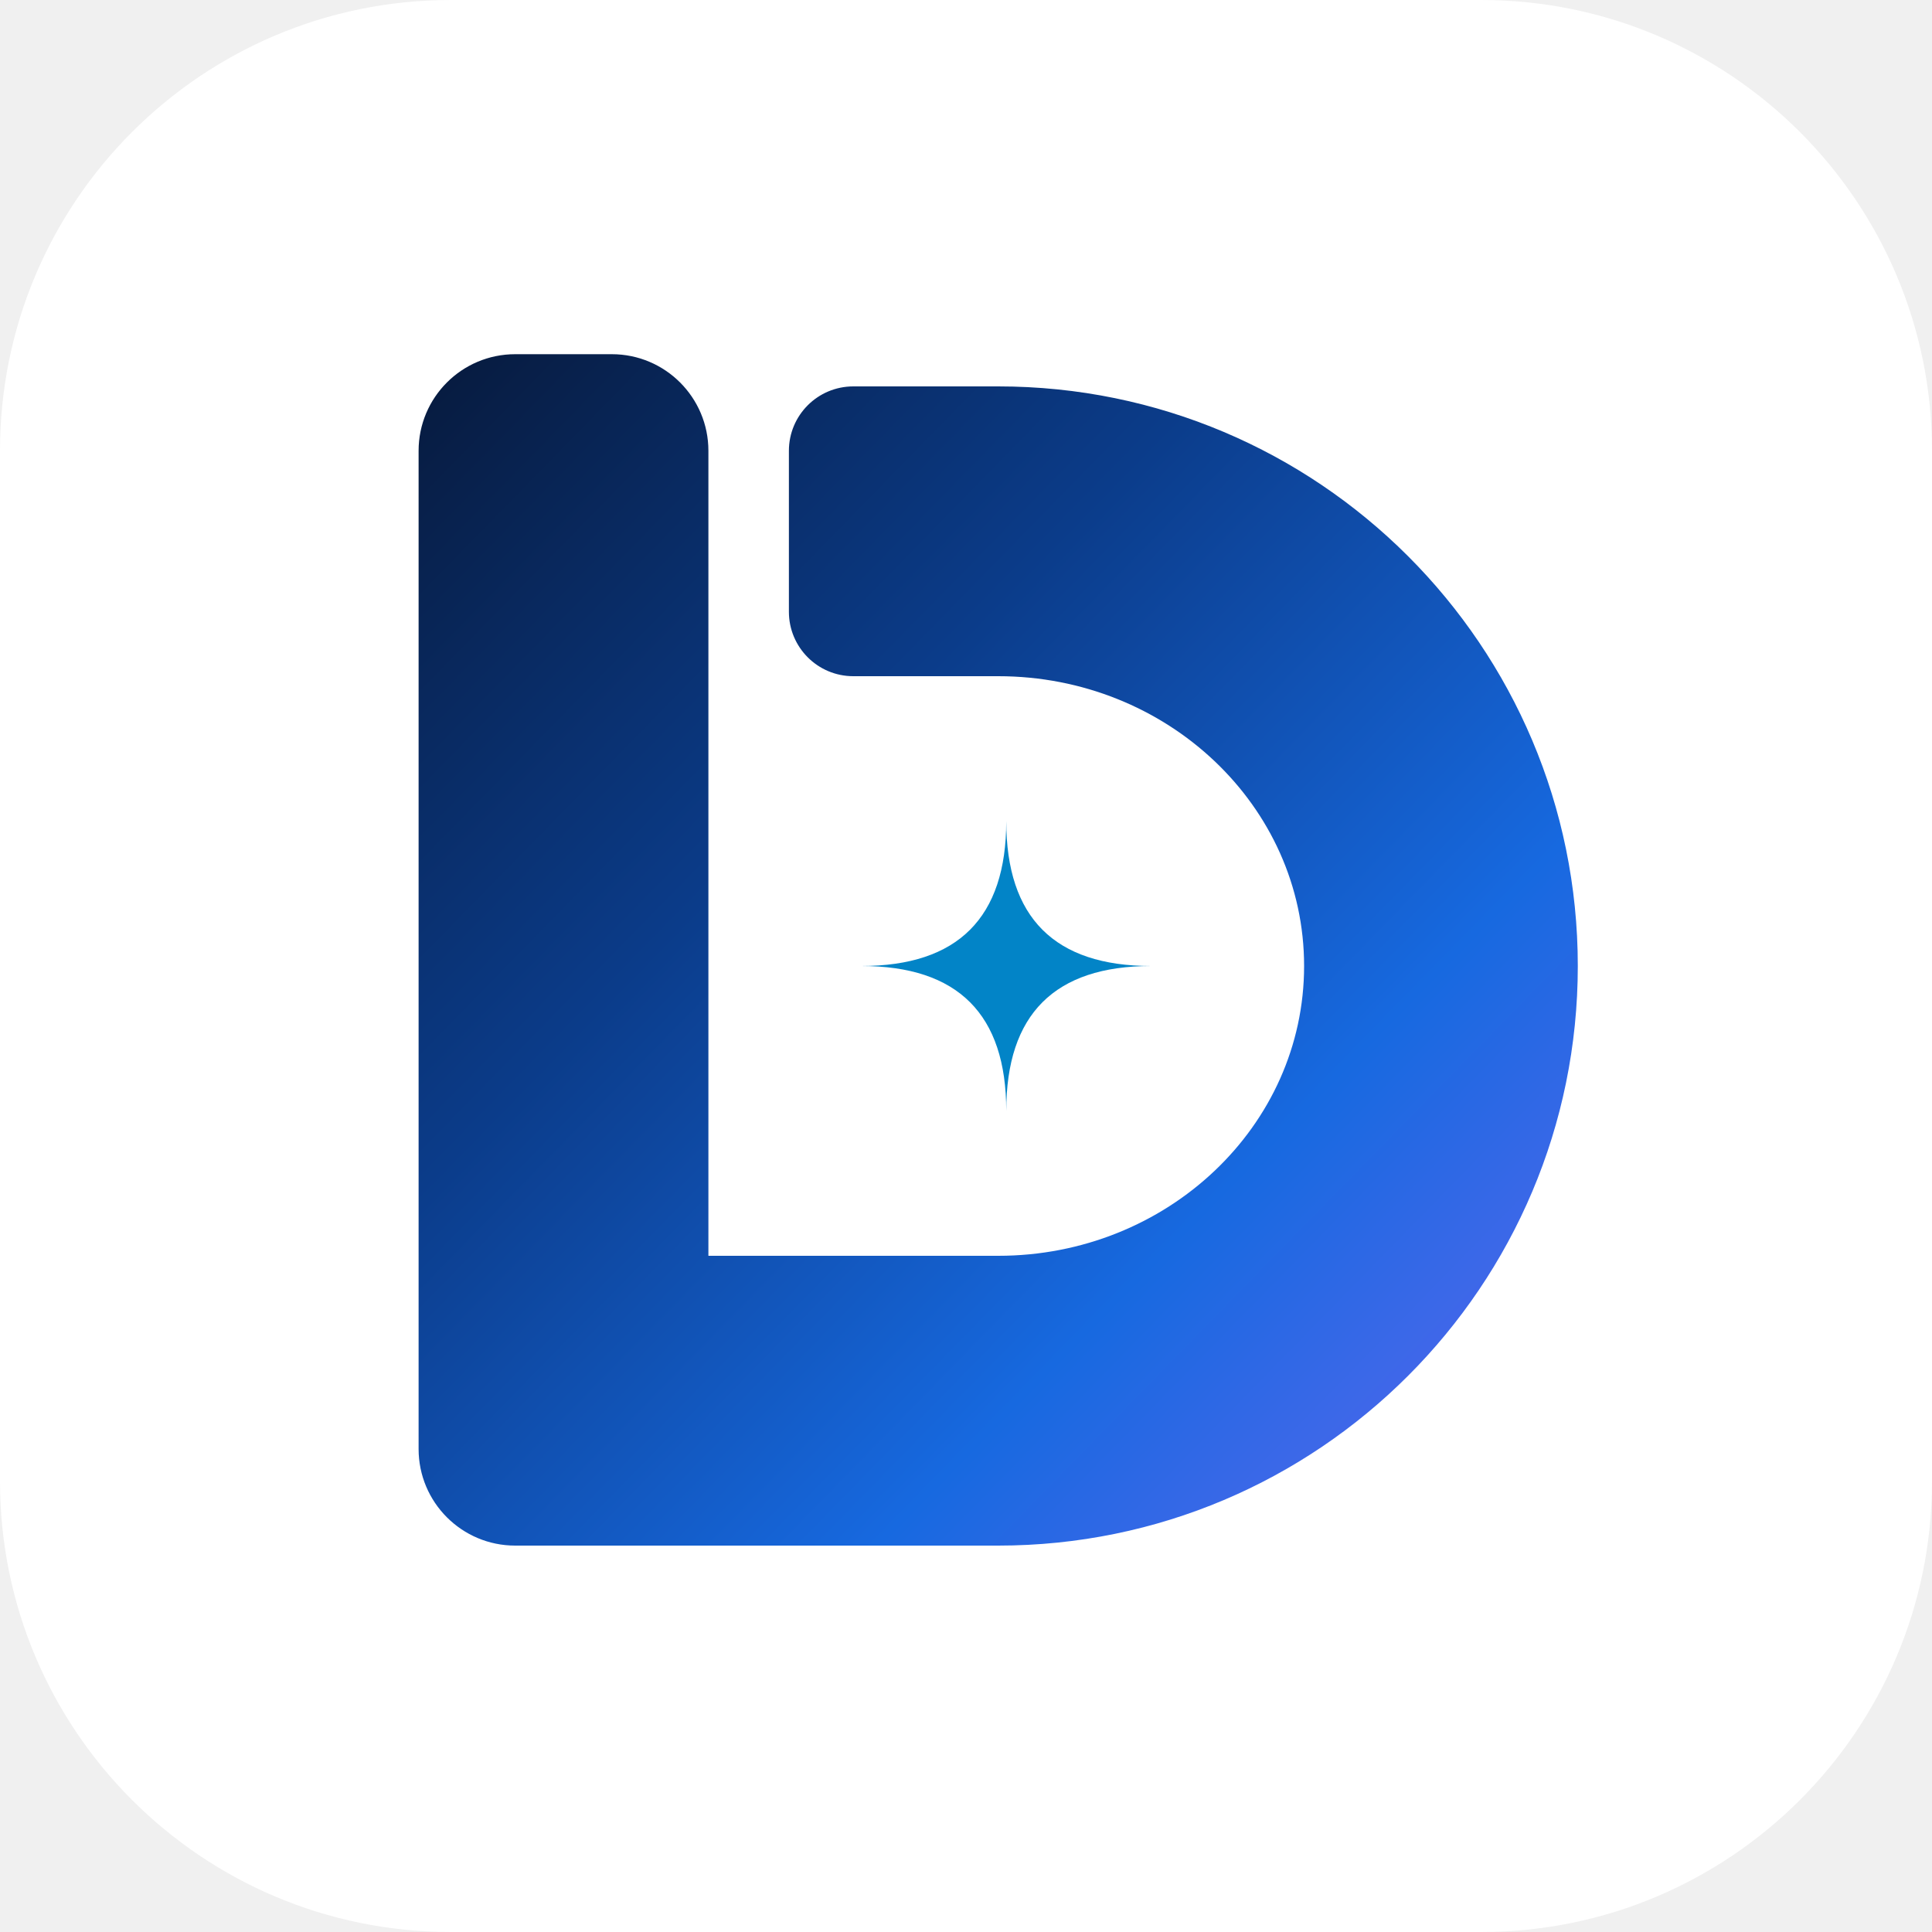
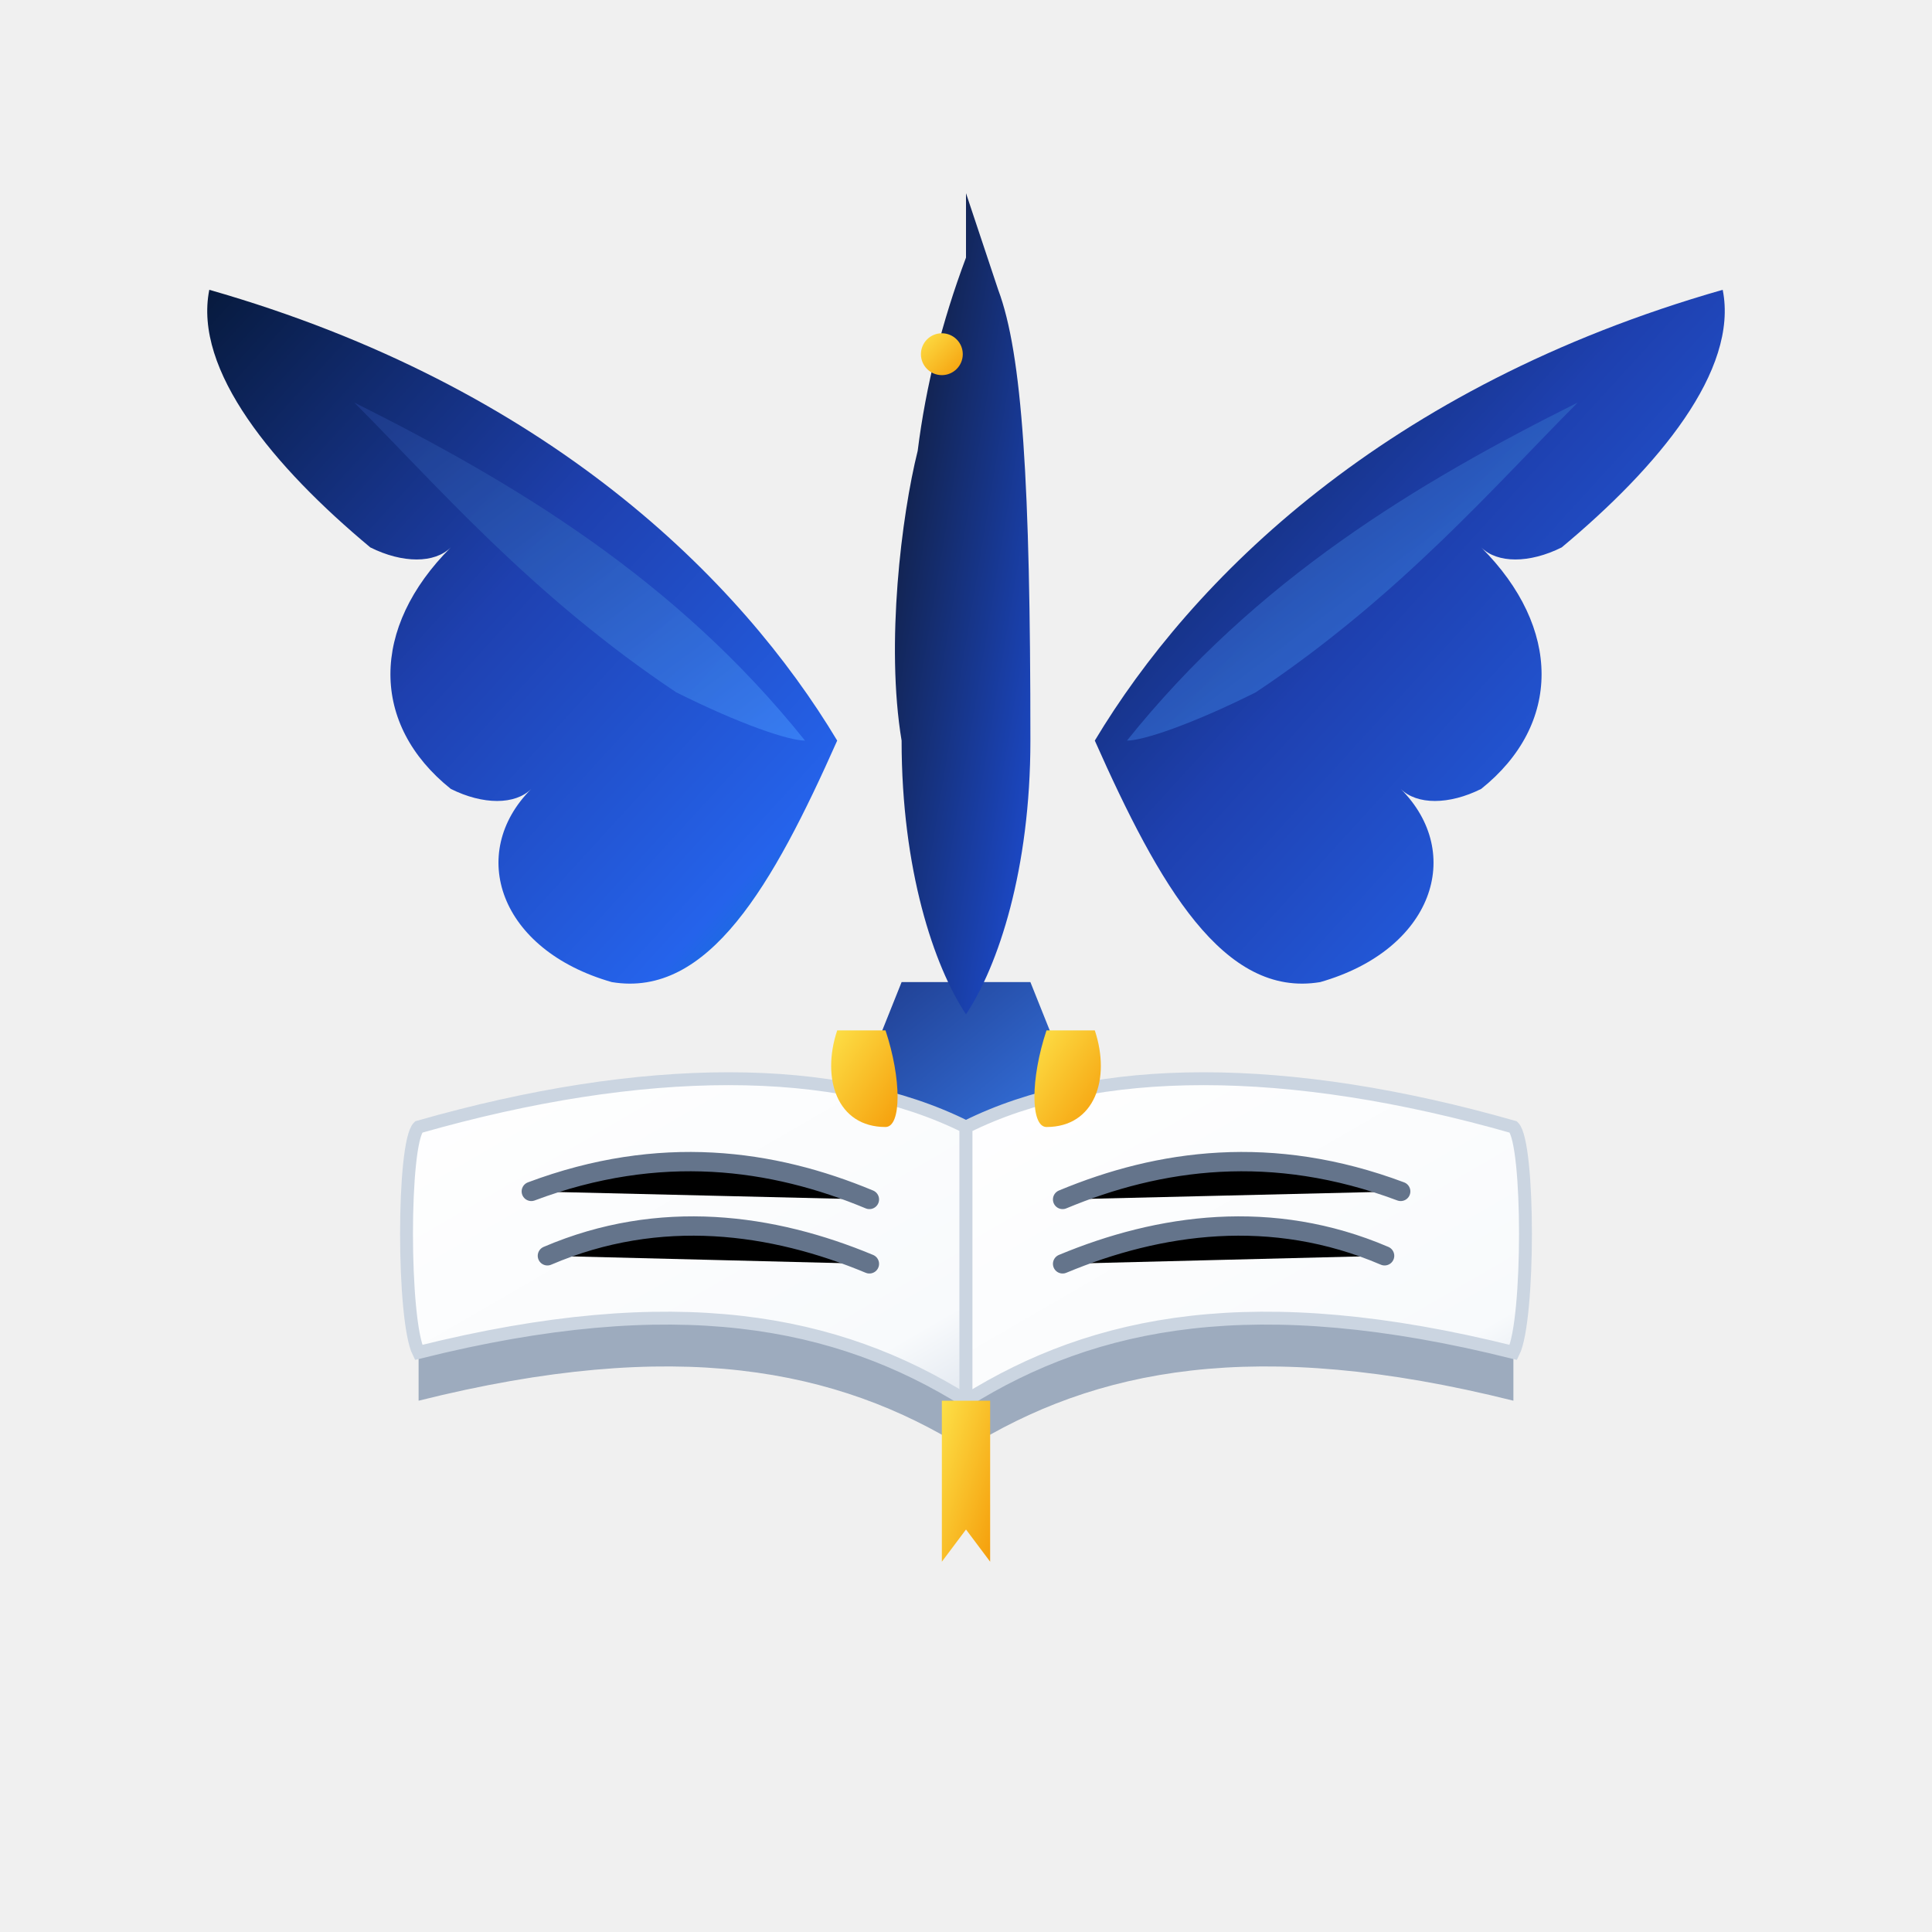
<svg xmlns="http://www.w3.org/2000/svg" viewBox="0 0 120 120" width="120" height="120">
  <defs>
-     <linearGradient id="ld-brand-grad" x1="0%" y1="0%" x2="100%" y2="100%">
-       <stop offset="0%" stop-color="#071A3D" />
-       <stop offset="35%" stop-color="#0B3C8A" />
-       <stop offset="70%" stop-color="#1769E0" />
-       <stop offset="100%" stop-color="#6366F1" />
+     <linearGradient id="bird-bg" x1="0%" y1="0%" x2="100%" y2="100%">
+       <stop offset="0%" stop-color="#051636" />
+       <stop offset="40%" stop-color="#0A367E" />
+       <stop offset="80%" stop-color="#1463D5" />
+       <stop offset="100%" stop-color="#2563EB" />
    </linearGradient>
-     <linearGradient id="ld-white-grad" x1="0%" y1="0%" x2="100%" y2="100%">
+     <linearGradient id="bird-wing-dark" x1="0%" y1="0%" x2="100%" y2="100%">
      <stop offset="0%" stop-color="#FFFFFF" />
-       <stop offset="100%" stop-color="#EAF4FF" />
-     </linearGradient>
-     <linearGradient id="ld-app-bg" x1="0%" y1="0%" x2="100%" y2="100%">
-       <stop offset="0%" stop-color="#071A3D" />
-       <stop offset="55%" stop-color="#0D47A1" />
-       <stop offset="100%" stop-color="#1769E0" />
-     </linearGradient>
-     <linearGradient id="ld-spark-grad" x1="0%" y1="0%" x2="100%" y2="100%">
-       <stop offset="0%" stop-color="#38BDF8" />
+       <stop offset="35%" stop-color="#BAE6FD" />
+       <stop offset="75%" stop-color="#38BDF8" />
      <stop offset="100%" stop-color="#0284C7" />
    </linearGradient>
+     <linearGradient id="bird-wing-light" x1="0%" y1="0%" x2="100%" y2="100%">
+       <stop offset="0%" stop-color="#071A3D" />
+       <stop offset="45%" stop-color="#1E40AF" />
+       <stop offset="85%" stop-color="#2563EB" />
+       <stop offset="100%" stop-color="#0284C7" />
+     </linearGradient>
+     <linearGradient id="bird-inner-dark" x1="0%" y1="0%" x2="100%" y2="100%">
+       <stop offset="0%" stop-color="#F0F9FF" />
+       <stop offset="100%" stop-color="#7DD3FC" />
+     </linearGradient>
+     <linearGradient id="bird-inner-light" x1="0%" y1="0%" x2="100%" y2="100%">
+       <stop offset="0%" stop-color="#1E3A8A" />
+       <stop offset="100%" stop-color="#3B82F6" />
+     </linearGradient>
+     <linearGradient id="bird-head-dark" x1="0%" y1="0%" x2="100%" y2="100%">
+       <stop offset="0%" stop-color="#FFFFFF" />
+       <stop offset="100%" stop-color="#BAE6FD" />
+     </linearGradient>
+     <linearGradient id="bird-head-light" x1="0%" y1="0%" x2="100%" y2="100%">
+       <stop offset="0%" stop-color="#0F172A" />
+       <stop offset="100%" stop-color="#1D4ED8" />
+     </linearGradient>
+     <linearGradient id="bird-gold" x1="0%" y1="0%" x2="100%" y2="100%">
+       <stop offset="0%" stop-color="#FDE047" />
+       <stop offset="100%" stop-color="#F59E0B" />
+     </linearGradient>
+     <linearGradient id="book-pages-dark" x1="0%" y1="0%" x2="100%" y2="100%">
+       <stop offset="0%" stop-color="#FFFFFF" />
+       <stop offset="85%" stop-color="#F1F5F9" />
+       <stop offset="100%" stop-color="#E2E8F0" />
+     </linearGradient>
+     <linearGradient id="book-pages-light" x1="0%" y1="0%" x2="100%" y2="100%">
+       <stop offset="0%" stop-color="#FFFFFF" />
+       <stop offset="85%" stop-color="#F8FAFC" />
+       <stop offset="100%" stop-color="#E2E8F0" />
+     </linearGradient>
+     <filter id="bird-shadow" x="-10%" y="-10%" width="130%" height="130%">
+       <feDropShadow dx="0" dy="2" stdDeviation="2.5" flood-color="#020817" flood-opacity="0.32" />
+     </filter>
  </defs>
-   <rect width="120" height="120" rx="28" fill="#FFFFFF" />
-   <path d="M 26 28 C 26 24.686 28.686 22 32 22 L 38 22 C 41.314 22 44 24.686 44 28 L 44 78 L 62 78 C 72.493 78 81 69.941 81 60 C 81 50.059 72.493 42 62 42 L 53 42 C 50.791 42 49 40.209 49 38 L 49 28 C 49 25.791 50.791 24 53 24 L 62 24 C 81.882 24 98 40.118 98 60 C 98 79.882 81.882 96 62 96 L 32 96 C 28.686 96 26 93.314 26 90 Z" fill="url(#ld-brand-grad)" />
-   <path d="M 62.5 51 Q 62.5 60 71.5 60 Q 62.5 60 62.5 69 Q 62.5 60 53.5 60 Q 62.5 60 62.5 51 Z" fill="#0284C7" />
+   <g filter="none">
+     <path d="M 56 61 L 52 71 L 57 69 L 60 74 L 63 69 L 68 71 L 64 61 Z" fill="url(#bird-inner-light)" />
+     <path d="M 52 46 C 46 36 34 24 13 18 C 12 23 17 29 23 34 C 25 35 27 35 28 34 C 23 39 23 45 28 49 C 30 50 32 50 33 49 C 29 53 31 59 38 61 C 44 62 48 55 52 46 Z" fill="url(#bird-wing-light)" />
+     <path d="M 50 46 C 42 36 32 30 22 25 C 27 30 33 37 42 43 C 46 45 49 46 50 46 Z" fill="url(#bird-inner-light)" opacity="0.85" />
+     <path d="M 68 46 C 74 36 86 24 107 18 C 108 23 103 29 97 34 C 95 35 93 35 92 34 C 97 39 97 45 92 49 C 90 50 88 50 87 49 C 91 53 89 59 82 61 C 76 62 72 55 68 46 Z" fill="url(#bird-wing-light)" />
+     <path d="M 70 46 C 78 36 88 30 98 25 C 93 30 87 37 78 43 C 74 45 71 46 70 46 Z" fill="url(#bird-inner-light)" opacity="0.85" />
+     <path d="M 56 46 C 55 40 56 32 57 28 C 57.5 24 58.5 20 60 16 L 60 12 L 62 18 C 63.5 22 64 30 64 46 C 64 54 62 60 60 63 C 58 60 56 54 56 46 Z" fill="url(#bird-head-light)" />
+     <circle cx="58.5" cy="22" r="1.3" fill="url(#bird-gold)" />
+     <path d="M 26 84 C 42 80 52 82 60 87 C 68 82 78 80 94 84 L 94 87 C 78 83 68 85 60 90 C 52 85 42 83 26 87 Z" fill="#94A3B8" opacity="0.9" />
+     <path d="M 60 70 C 52 66 40 66 26 70 C 25 71 25 82 26 84 C 42 80 52 82 60 87 Z" fill="url(#book-pages-light)" stroke="#CBD5E1" stroke-width="0.8" />
+     <path d="M 60 70 C 68 66 80 66 94 70 C 95 71 95 82 94 84 C 78 80 68 82 60 87 Z" fill="url(#book-pages-light)" stroke="#CBD5E1" stroke-width="0.8" />
+     <path d="M 33 74 C 41 71 48 72 54 74.5" stroke="#64748B" stroke-width="1.2" stroke-linecap="round" />
+     <path d="M 34 78 C 41 75 48 76 54 78.5" stroke="#64748B" stroke-width="1.2" stroke-linecap="round" />
+     <path d="M 66 74.5 C 72 72 79 71 87 74" stroke="#64748B" stroke-width="1.2" stroke-linecap="round" />
+     <path d="M 66 78.5 C 72 76 79 75 86 78" stroke="#64748B" stroke-width="1.2" stroke-linecap="round" />
+     <path d="M 52 64 C 51 67 52 70 55 70 C 56 70 56 67 55 64 Z" fill="url(#bird-gold)" />
+     <path d="M 68 64 C 69 67 68 70 65 70 C 64 70 64 67 65 64 Z" fill="url(#bird-gold)" />
+     <path d="M 58.5 87 L 58.5 97 L 60 95 L 61.5 97 L 61.5 87 Z" fill="url(#bird-gold)" />
+   </g>
</svg>
